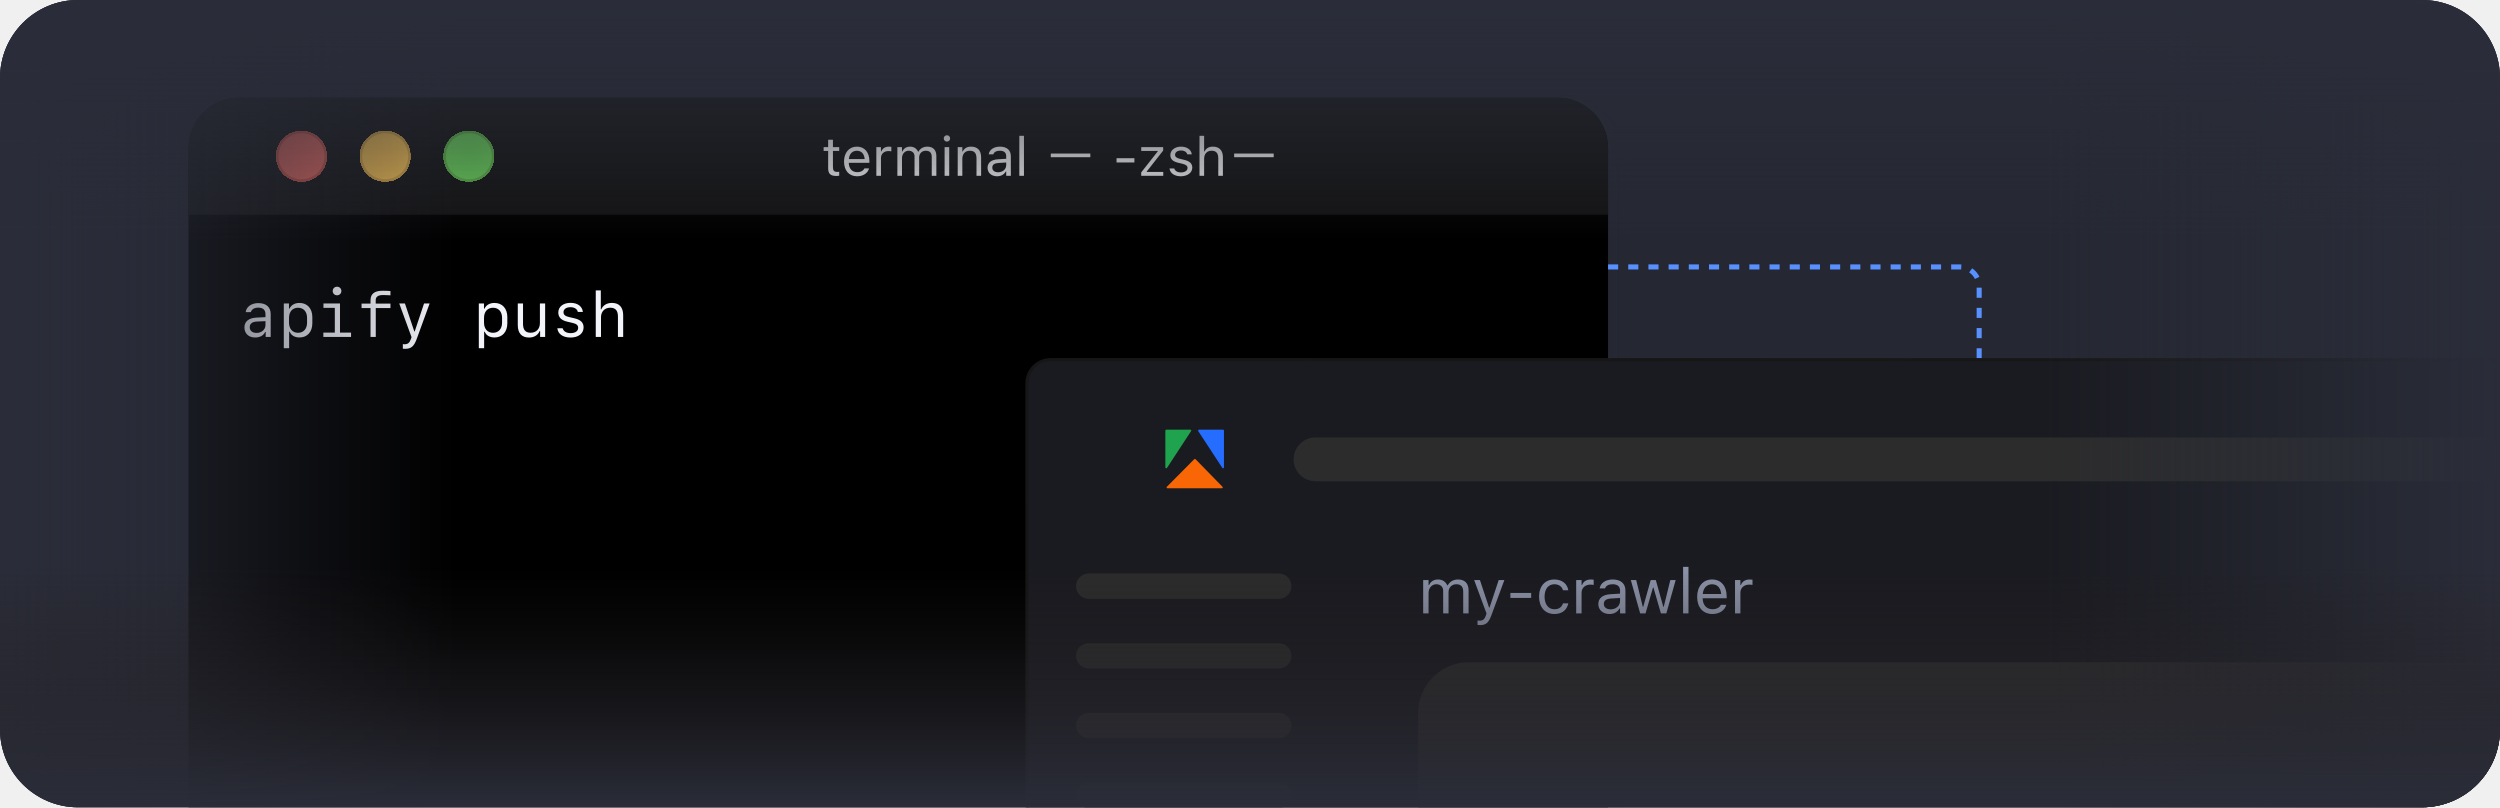
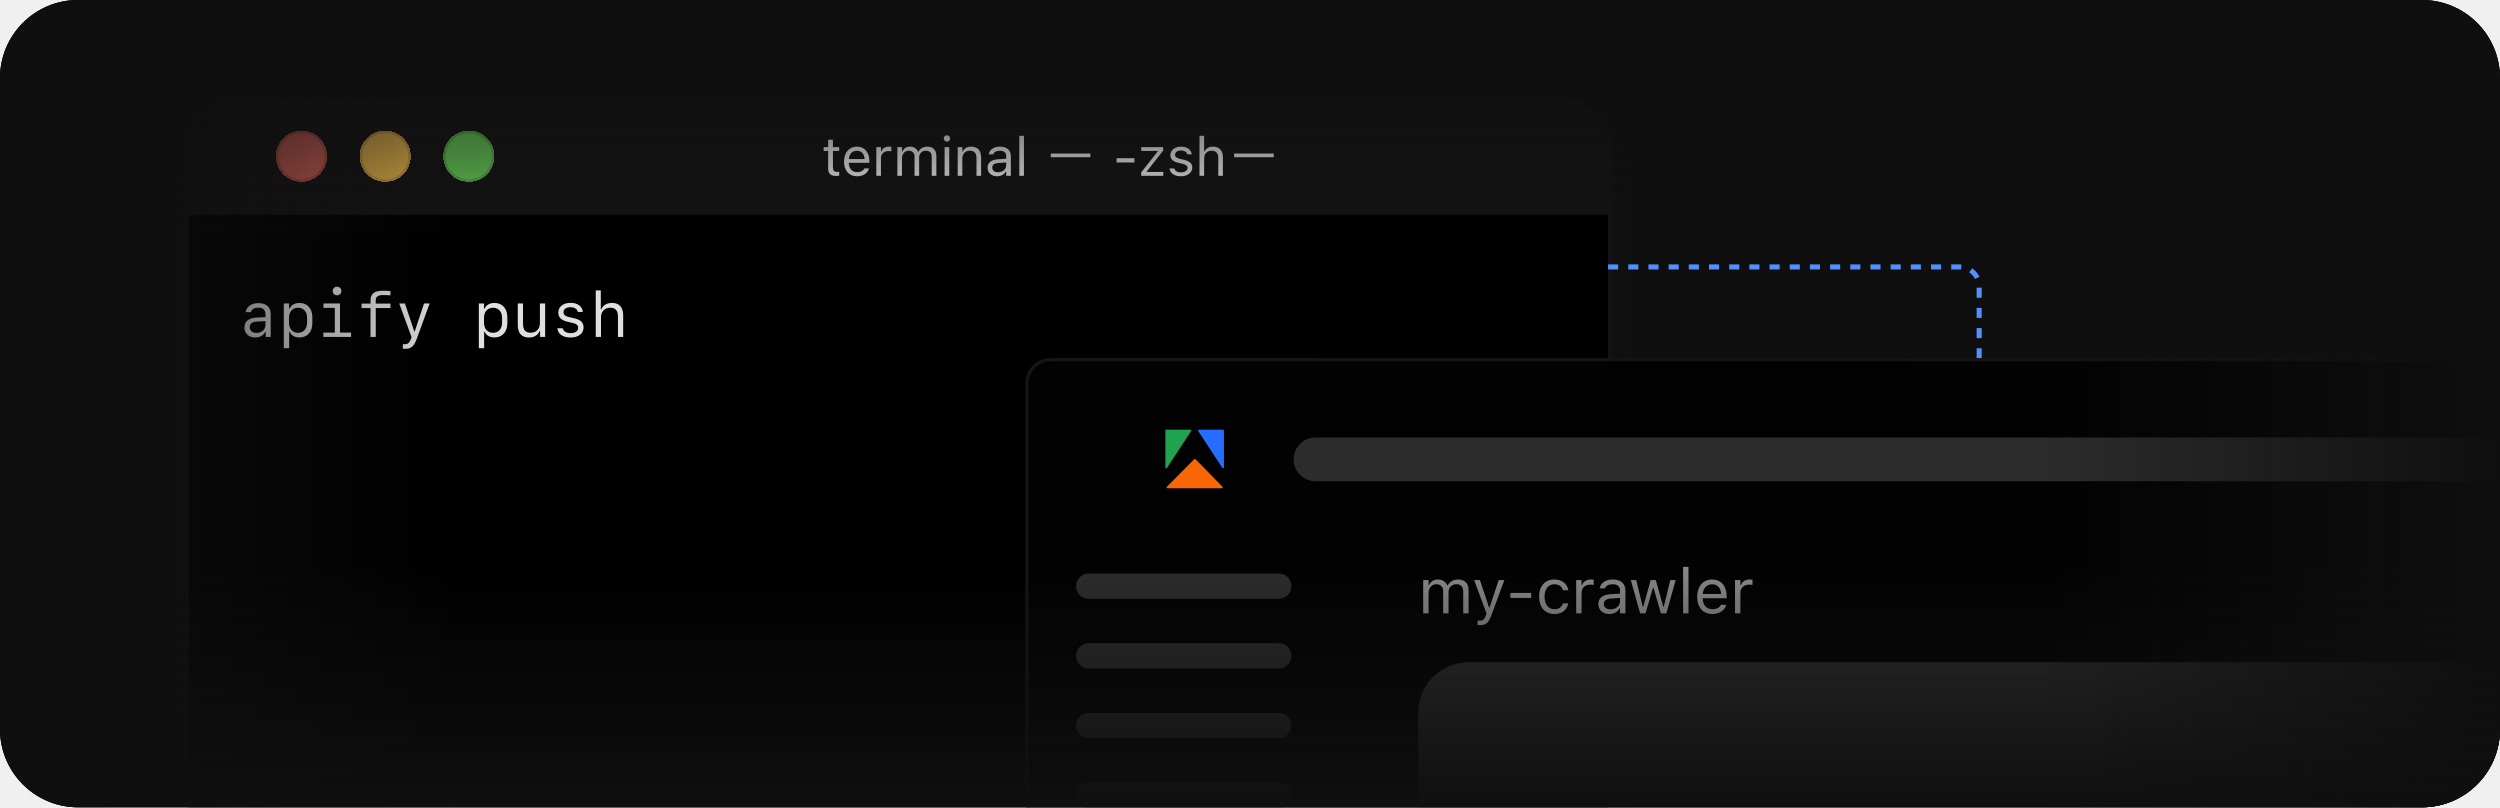
<svg xmlns="http://www.w3.org/2000/svg" width="384" height="124" viewBox="0 0 384 124" fill="none">
-   <g clip-path="url(#clip0_2165_34594)">
-     <rect width="384" height="124" rx="12" fill="#252832" />
-     <g filter="url(#filter0_ddd_2165_34594)">
-       <g clip-path="url(#clip1_2165_34594)">
+   <g clip-path="url(#clip0_6821_17275)">
+     <rect width="384" height="124" rx="12" fill="#0F0F0F" />
+     <g filter="url(#filter0_ddd_6821_17275)">
+       <g clip-path="url(#clip1_6821_17275)">
        <rect x="28.949" y="15" width="218.05" height="156.88" rx="7.753" fill="black" />
-         <g filter="url(#filter1_di_2165_34594)">
+         <g filter="url(#filter1_di_6821_17275)">
          <path d="M28.949 21.428C28.949 17.878 31.827 15 35.377 15H240.572C244.122 15 247 17.878 247 21.428V32.998H28.949V21.428Z" fill="#131313" />
-           <g filter="url(#filter2_i_2165_34594)">
-             <path fill-rule="evenodd" clip-rule="evenodd" d="M46.305 27.856C48.435 27.856 50.162 26.129 50.162 23.999C50.162 21.869 48.435 20.142 46.305 20.142C44.175 20.142 42.448 21.869 42.448 23.999C42.448 26.129 44.175 27.856 46.305 27.856Z" fill="#EE6A5F" />
+           <g filter="url(#filter2_i_6821_17275)">
+             <path fill-rule="evenodd" clip-rule="evenodd" d="M46.304 27.856C48.434 27.856 50.161 26.129 50.161 23.999C50.161 21.869 48.434 20.142 46.304 20.142C44.175 20.142 42.448 21.869 42.448 23.999C42.448 26.129 44.175 27.856 46.304 27.856Z" fill="#EE6A5F" />
          </g>
-           <path d="M46.305 20.303C48.346 20.303 50.001 21.958 50.001 23.999C50.001 26.04 48.346 27.695 46.305 27.695C44.264 27.695 42.609 26.04 42.609 23.999C42.609 21.958 44.264 20.304 46.305 20.303Z" stroke="#CE5347" stroke-width="0.321" />
-           <g filter="url(#filter3_i_2165_34594)">
-             <path fill-rule="evenodd" clip-rule="evenodd" d="M59.16 27.856C61.291 27.856 63.017 26.129 63.017 23.999C63.017 21.869 61.291 20.142 59.16 20.142C57.03 20.142 55.304 21.869 55.304 23.999C55.304 26.129 57.03 27.856 59.16 27.856Z" fill="#F5BD4F" />
+           <path d="M46.304 20.303C48.345 20.303 50 21.958 50.001 23.999C50.001 26.04 48.346 27.695 46.304 27.695C44.263 27.695 42.609 26.04 42.609 23.999C42.609 21.958 44.263 20.304 46.304 20.303Z" stroke="#CE5347" stroke-width="0.321" />
+           <g filter="url(#filter3_i_6821_17275)">
+             <path fill-rule="evenodd" clip-rule="evenodd" d="M59.16 27.856C61.29 27.856 63.017 26.129 63.017 23.999C63.017 21.869 61.29 20.142 59.16 20.142C57.03 20.142 55.303 21.869 55.303 23.999C55.303 26.129 57.03 27.856 59.16 27.856Z" fill="#F5BD4F" />
          </g>
          <path d="M59.16 20.303C61.201 20.303 62.856 21.958 62.856 23.999C62.856 26.04 61.201 27.695 59.16 27.695C57.119 27.695 55.465 26.04 55.465 23.999C55.465 21.958 57.119 20.304 59.16 20.303Z" stroke="#D6A243" stroke-width="0.321" />
-           <g filter="url(#filter4_i_2165_34594)">
-             <path fill-rule="evenodd" clip-rule="evenodd" d="M72.017 27.856C74.147 27.856 75.874 26.129 75.874 23.999C75.874 21.869 74.147 20.142 72.017 20.142C69.887 20.142 68.16 21.869 68.16 23.999C68.16 26.129 69.887 27.856 72.017 27.856Z" fill="#61C454" />
+           <g filter="url(#filter4_i_6821_17275)">
+             <path fill-rule="evenodd" clip-rule="evenodd" d="M72.016 27.856C74.146 27.856 75.873 26.129 75.873 23.999C75.873 21.869 74.146 20.142 72.016 20.142C69.886 20.142 68.159 21.869 68.159 23.999C68.159 26.129 69.886 27.856 72.016 27.856Z" fill="#61C454" />
          </g>
-           <path d="M72.017 20.303C74.058 20.303 75.713 21.958 75.713 23.999C75.713 26.04 74.058 27.695 72.017 27.695C69.975 27.695 68.321 26.04 68.321 23.999C68.321 21.958 69.976 20.304 72.017 20.303Z" stroke="#58A942" stroke-width="0.321" />
-           <path d="M128.49 27.032C127.585 27.032 127.205 26.697 127.205 25.857V23.188H126.511V22.601H127.205V21.462H127.939V22.601H128.902V23.188H127.939V25.677C127.939 26.195 128.119 26.403 128.576 26.403C128.702 26.403 128.772 26.399 128.902 26.387V26.991C128.764 27.015 128.629 27.032 128.49 27.032ZM131.66 27.076C130.403 27.076 129.644 26.195 129.644 24.816V24.812C129.644 23.453 130.419 22.523 131.615 22.523C132.81 22.523 133.537 23.413 133.537 24.726V25.004H130.371C130.391 25.914 130.893 26.444 131.676 26.444C132.272 26.444 132.639 26.163 132.757 25.897L132.774 25.861H133.484L133.476 25.893C133.325 26.489 132.696 27.076 131.66 27.076ZM131.611 23.155C130.958 23.155 130.46 23.6 130.383 24.437H132.815C132.741 23.568 132.26 23.155 131.611 23.155ZM134.605 26.999V22.601H135.315V23.253H135.38C135.548 22.792 135.96 22.523 136.555 22.523C136.69 22.523 136.841 22.539 136.91 22.552V23.241C136.763 23.217 136.629 23.2 136.474 23.2C135.796 23.2 135.315 23.629 135.315 24.273V26.999H134.605ZM137.836 26.999V22.601H138.546V23.27H138.611C138.807 22.796 139.223 22.523 139.798 22.523C140.394 22.523 140.81 22.837 141.014 23.294H141.079C141.316 22.829 141.818 22.523 142.426 22.523C143.324 22.523 143.825 23.037 143.825 23.959V26.999H143.116V24.122C143.116 23.474 142.818 23.151 142.197 23.151C141.585 23.151 141.181 23.613 141.181 24.171V26.999H140.472V24.012C140.472 23.49 140.112 23.151 139.558 23.151C138.982 23.151 138.546 23.653 138.546 24.273V26.999H137.836ZM145.449 21.752C145.179 21.752 144.959 21.532 144.959 21.262C144.959 20.993 145.179 20.773 145.449 20.773C145.718 20.773 145.938 20.993 145.938 21.262C145.938 21.532 145.718 21.752 145.449 21.752ZM145.09 26.999V22.601H145.799V26.999H145.09ZM147.104 26.999V22.601H147.814V23.262H147.88C148.1 22.796 148.512 22.523 149.161 22.523C150.148 22.523 150.699 23.107 150.699 24.151V26.999H149.989V24.322C149.989 23.531 149.663 23.151 148.961 23.151C148.259 23.151 147.814 23.625 147.814 24.396V26.999H147.104ZM153.159 27.076C152.322 27.076 151.69 26.571 151.69 25.771V25.763C151.69 24.979 152.269 24.526 153.293 24.465L154.554 24.388V23.988C154.554 23.445 154.224 23.151 153.567 23.151C153.04 23.151 152.693 23.347 152.579 23.69L152.575 23.702H151.865L151.869 23.678C151.984 22.988 152.653 22.523 153.591 22.523C154.664 22.523 155.264 23.074 155.264 23.988V26.999H154.554V26.35H154.489C154.211 26.82 153.75 27.076 153.159 27.076ZM152.416 25.755C152.416 26.199 152.795 26.46 153.306 26.46C154.028 26.46 154.554 25.987 154.554 25.359V24.959L153.379 25.032C152.71 25.073 152.416 25.31 152.416 25.746V25.755ZM156.569 26.999V20.854H157.279V26.999H156.569ZM167.475 23.581V24.149H161.4V23.581H167.475ZM171.503 24.959V24.298H174.245V24.959H171.503ZM175.289 26.999V26.485L177.827 23.253V23.188H175.293V22.601H178.663V23.127L176.138 26.346V26.412H178.676V26.999H175.289ZM181.372 27.076C180.393 27.076 179.719 26.603 179.638 25.877H180.364C180.482 26.244 180.833 26.485 181.396 26.485C181.988 26.485 182.408 26.203 182.408 25.803V25.795C182.408 25.497 182.184 25.289 181.641 25.159L180.96 24.996C180.136 24.8 179.764 24.441 179.764 23.808V23.804C179.764 23.074 180.466 22.523 181.4 22.523C182.323 22.523 182.963 22.984 183.061 23.702H182.363C182.269 23.355 181.927 23.115 181.396 23.115C180.874 23.115 180.491 23.384 180.491 23.772V23.78C180.491 24.078 180.711 24.265 181.229 24.392L181.906 24.555C182.735 24.755 183.135 25.114 183.135 25.742V25.75C183.135 26.534 182.372 27.076 181.372 27.076ZM184.244 26.999V20.854H184.953V23.262H185.019C185.239 22.796 185.651 22.523 186.3 22.523C187.287 22.523 187.838 23.107 187.838 24.151V26.999H187.128V24.322C187.128 23.531 186.802 23.151 186.1 23.151C185.398 23.151 184.953 23.625 184.953 24.396V26.999H184.244ZM195.641 23.581V24.149H189.565V23.581H195.641Z" fill="#EBEBEB" />
+           <path d="M72.016 20.303C74.057 20.303 75.712 21.958 75.712 23.999C75.712 26.04 74.057 27.695 72.016 27.695C69.975 27.695 68.321 26.04 68.321 23.999C68.321 21.958 69.975 20.304 72.016 20.303Z" stroke="#58A942" stroke-width="0.321" />
+           <path d="M128.491 27.032C127.585 27.032 127.205 26.697 127.205 25.857V23.188H126.512V22.601H127.205V21.462H127.94V22.601H128.903V23.188H127.94V25.677C127.94 26.195 128.119 26.403 128.576 26.403C128.703 26.403 128.772 26.399 128.903 26.387V26.991C128.764 27.015 128.629 27.032 128.491 27.032ZM131.66 27.076C130.403 27.076 129.644 26.195 129.644 24.816V24.812C129.644 23.453 130.42 22.523 131.615 22.523C132.811 22.523 133.537 23.413 133.537 24.726V25.004H130.371C130.391 25.914 130.893 26.444 131.676 26.444C132.272 26.444 132.639 26.163 132.758 25.897L132.774 25.861H133.484L133.476 25.893C133.325 26.489 132.696 27.076 131.66 27.076ZM131.611 23.155C130.958 23.155 130.461 23.6 130.383 24.437H132.815C132.741 23.568 132.26 23.155 131.611 23.155ZM134.605 26.999V22.601H135.315V23.253H135.38C135.548 22.792 135.96 22.523 136.556 22.523C136.69 22.523 136.841 22.539 136.911 22.552V23.241C136.764 23.217 136.629 23.2 136.474 23.2C135.797 23.2 135.315 23.629 135.315 24.273V26.999H134.605ZM137.836 26.999V22.601H138.546V23.27H138.611C138.807 22.796 139.223 22.523 139.799 22.523C140.394 22.523 140.81 22.837 141.014 23.294H141.08C141.316 22.829 141.818 22.523 142.426 22.523C143.324 22.523 143.826 23.037 143.826 23.959V26.999H143.116V24.122C143.116 23.474 142.818 23.151 142.198 23.151C141.586 23.151 141.182 23.613 141.182 24.171V26.999H140.472V24.012C140.472 23.49 140.113 23.151 139.558 23.151C138.983 23.151 138.546 23.653 138.546 24.273V26.999H137.836ZM145.449 21.752C145.18 21.752 144.959 21.532 144.959 21.262C144.959 20.993 145.18 20.773 145.449 20.773C145.718 20.773 145.938 20.993 145.938 21.262C145.938 21.532 145.718 21.752 145.449 21.752ZM145.09 26.999V22.601H145.8V26.999H145.09ZM147.105 26.999V22.601H147.815V23.262H147.88C148.1 22.796 148.512 22.523 149.161 22.523C150.148 22.523 150.699 23.107 150.699 24.151V26.999H149.989V24.322C149.989 23.531 149.663 23.151 148.961 23.151C148.259 23.151 147.815 23.625 147.815 24.396V26.999H147.105ZM153.159 27.076C152.322 27.076 151.69 26.571 151.69 25.771V25.763C151.69 24.979 152.269 24.526 153.294 24.465L154.554 24.388V23.988C154.554 23.445 154.224 23.151 153.567 23.151C153.041 23.151 152.694 23.347 152.579 23.69L152.575 23.702H151.865L151.87 23.678C151.984 22.988 152.653 22.523 153.591 22.523C154.664 22.523 155.264 23.074 155.264 23.988V26.999H154.554V26.35H154.489C154.212 26.82 153.75 27.076 153.159 27.076ZM152.416 25.755C152.416 26.199 152.796 26.46 153.306 26.46C154.028 26.46 154.554 25.987 154.554 25.359V24.959L153.379 25.032C152.71 25.073 152.416 25.31 152.416 25.746V25.755ZM156.569 26.999V20.854H157.279V26.999H156.569ZM167.476 23.581V24.149H161.401V23.581H167.476ZM171.504 24.959V24.298H174.246V24.959H171.504ZM175.289 26.999V26.485L177.827 23.253V23.188H175.293V22.601H178.664V23.127L176.138 26.346V26.412H178.676V26.999H175.289ZM181.372 27.076C180.393 27.076 179.72 26.603 179.638 25.877H180.364C180.483 26.244 180.834 26.485 181.397 26.485C181.988 26.485 182.408 26.203 182.408 25.803V25.795C182.408 25.497 182.184 25.289 181.641 25.159L180.96 24.996C180.136 24.8 179.764 24.441 179.764 23.808V23.804C179.764 23.074 180.466 22.523 181.401 22.523C182.323 22.523 182.963 22.984 183.061 23.702H182.364C182.27 23.355 181.927 23.115 181.397 23.115C180.874 23.115 180.491 23.384 180.491 23.772V23.78C180.491 24.078 180.711 24.265 181.229 24.392L181.907 24.555C182.735 24.755 183.135 25.114 183.135 25.742V25.75C183.135 26.534 182.372 27.076 181.372 27.076ZM184.244 26.999V20.854H184.954V23.262H185.019C185.239 22.796 185.651 22.523 186.3 22.523C187.288 22.523 187.838 23.107 187.838 24.151V26.999H187.128V24.322C187.128 23.531 186.802 23.151 186.1 23.151C185.398 23.151 184.954 23.625 184.954 24.396V26.999H184.244ZM195.641 23.581V24.149H189.566V23.581H195.641Z" fill="#EBEBEB" />
        </g>
-         <g clip-path="url(#clip2_2165_34594)">
-           <path d="M39.177 51.841C38.197 51.841 37.544 51.226 37.544 50.294C37.544 49.385 38.197 48.846 39.366 48.784L40.776 48.713V48.249C40.776 47.606 40.384 47.251 39.669 47.251C39.078 47.251 38.661 47.502 38.529 47.942H37.739C37.833 47.118 38.628 46.555 39.679 46.555C40.885 46.555 41.576 47.17 41.576 48.24V51.756H40.809V50.984H40.729C40.483 51.533 39.925 51.841 39.177 51.841ZM39.409 51.136C40.185 51.136 40.776 50.62 40.776 49.934V49.328L39.456 49.39C38.737 49.423 38.358 49.73 38.358 50.265C38.358 50.805 38.761 51.136 39.409 51.136ZM46.01 46.532C47.198 46.532 47.974 47.388 47.974 48.708V49.664C47.974 50.98 47.198 51.836 46.01 51.836C45.267 51.836 44.723 51.519 44.501 50.956H44.411V53.483H43.592V46.617H44.387V47.402H44.472C44.742 46.835 45.276 46.532 46.01 46.532ZM45.778 47.27C44.931 47.27 44.392 47.876 44.392 48.822V49.56C44.392 50.511 44.931 51.117 45.778 51.117C46.625 51.117 47.165 50.507 47.165 49.56V48.822C47.165 47.876 46.625 47.27 45.778 47.27ZM51.769 45.358C51.39 45.358 51.102 45.074 51.102 44.696C51.102 44.322 51.39 44.038 51.769 44.038C52.147 44.038 52.436 44.322 52.436 44.696C52.436 45.074 52.147 45.358 51.769 45.358ZM53.922 51.751H49.668V51.084H51.428V47.284H49.682V46.617H52.223V51.084H53.922V51.751ZM56.913 51.751V47.317H55.535V46.631H56.913V46.115C56.913 45.122 57.528 44.658 58.791 44.658C59.089 44.658 59.804 44.681 59.974 44.705V45.363C59.752 45.339 59.089 45.32 58.801 45.32C58.086 45.32 57.708 45.585 57.708 46.101V46.631H59.974V47.317H57.717V51.751H56.913ZM62.222 53.578C62.103 53.578 61.947 53.573 61.876 53.563V52.858C61.938 52.873 62.085 52.877 62.16 52.877C62.643 52.877 62.908 52.66 63.121 52.063L63.211 51.784L61.323 46.617H62.198L63.637 50.913H63.698L65.132 46.617H65.989L64.053 51.94C63.604 53.204 63.173 53.578 62.222 53.578ZM75.963 46.532C77.151 46.532 77.927 47.388 77.927 48.708V49.664C77.927 50.98 77.151 51.836 75.963 51.836C75.221 51.836 74.676 51.519 74.454 50.956H74.364V53.483H73.546V46.617H74.341V47.402H74.426C74.695 46.835 75.23 46.532 75.963 46.532ZM75.732 47.27C74.885 47.27 74.345 47.876 74.345 48.822V49.56C74.345 50.511 74.885 51.117 75.732 51.117C76.579 51.117 77.118 50.507 77.118 49.56V48.822C77.118 47.876 76.579 47.27 75.732 47.27ZM83.734 46.617V51.751H82.962V50.847H82.896C82.621 51.486 82.035 51.846 81.254 51.846C80.137 51.846 79.531 51.178 79.531 49.948V46.617H80.336V49.745C80.336 50.672 80.715 51.108 81.514 51.108C82.361 51.108 82.929 50.516 82.929 49.641V46.617H83.734ZM85.754 48.003C85.754 47.114 86.511 46.517 87.642 46.517C88.712 46.517 89.436 47.052 89.53 47.909H88.754C88.659 47.459 88.229 47.185 87.628 47.185C86.975 47.185 86.554 47.488 86.554 47.956C86.554 48.349 86.819 48.571 87.462 48.713L88.186 48.879C89.185 49.106 89.639 49.541 89.639 50.284C89.639 51.231 88.849 51.846 87.633 51.846C86.469 51.846 85.697 51.302 85.607 50.421H86.426C86.544 50.895 86.999 51.169 87.661 51.169C88.361 51.169 88.806 50.852 88.806 50.36C88.806 49.953 88.555 49.735 87.902 49.589L87.141 49.413C86.213 49.201 85.754 48.732 85.754 48.003ZM91.508 51.751V44.601H92.284V47.525H92.35C92.62 46.887 93.212 46.527 93.997 46.527C95.114 46.527 95.72 47.199 95.72 48.425V51.751H94.915V48.628C94.915 47.705 94.537 47.265 93.732 47.265C92.885 47.265 92.313 47.857 92.313 48.732V51.751H91.508Z" fill="#F3F4FA" />
+         <g clip-path="url(#clip2_6821_17275)">
+           <path d="M39.177 51.841C38.197 51.841 37.544 51.226 37.544 50.294C37.544 49.385 38.197 48.846 39.366 48.784L40.776 48.713V48.249C40.776 47.606 40.384 47.251 39.669 47.251C39.078 47.251 38.661 47.502 38.529 47.942H37.739C37.833 47.118 38.628 46.555 39.679 46.555C40.885 46.555 41.576 47.17 41.576 48.24V51.756H40.809V50.984H40.729C40.483 51.533 39.925 51.841 39.177 51.841ZM39.409 51.136C40.185 51.136 40.776 50.62 40.776 49.934V49.328L39.456 49.39C38.737 49.423 38.358 49.73 38.358 50.265C38.358 50.805 38.761 51.136 39.409 51.136ZM46.01 46.532C47.198 46.532 47.974 47.388 47.974 48.708V49.664C47.974 50.98 47.198 51.836 46.01 51.836C45.267 51.836 44.723 51.519 44.501 50.956H44.411V53.483H43.592V46.617H44.387V47.402H44.472C44.742 46.835 45.276 46.532 46.01 46.532ZM45.778 47.27C44.931 47.27 44.392 47.876 44.392 48.822V49.56C44.392 50.511 44.931 51.117 45.778 51.117C46.625 51.117 47.165 50.507 47.165 49.56V48.822C47.165 47.876 46.625 47.27 45.778 47.27ZM51.769 45.358C51.39 45.358 51.102 45.074 51.102 44.696C51.102 44.322 51.39 44.038 51.769 44.038C52.147 44.038 52.436 44.322 52.436 44.696C52.436 45.074 52.147 45.358 51.769 45.358ZM53.922 51.751H49.668V51.084H51.428V47.284H49.682V46.617H52.223V51.084H53.922V51.751ZM56.913 51.751V47.317H55.535V46.631H56.913V46.115C56.913 45.122 57.528 44.658 58.791 44.658C59.089 44.658 59.804 44.681 59.974 44.705V45.363C59.752 45.339 59.089 45.32 58.801 45.32C58.086 45.32 57.708 45.585 57.708 46.101V46.631H59.974V47.317H57.717V51.751H56.913ZM62.222 53.578C62.103 53.578 61.947 53.573 61.876 53.563V52.858C61.938 52.873 62.085 52.877 62.16 52.877C62.643 52.877 62.908 52.66 63.121 52.063L63.211 51.784L61.323 46.617H62.198L63.637 50.913H63.698L65.132 46.617H65.989L64.053 51.94C63.604 53.204 63.173 53.578 62.222 53.578ZM75.963 46.532C77.151 46.532 77.927 47.388 77.927 48.708V49.664C77.927 50.98 77.151 51.836 75.963 51.836C75.221 51.836 74.676 51.519 74.454 50.956H74.364V53.483H73.546V46.617H74.341V47.402H74.426C74.695 46.835 75.23 46.532 75.963 46.532ZM75.732 47.27C74.885 47.27 74.345 47.876 74.345 48.822V49.56C74.345 50.511 74.885 51.117 75.732 51.117C76.579 51.117 77.118 50.507 77.118 49.56V48.822C77.118 47.876 76.579 47.27 75.732 47.27ZM83.734 46.617V51.751H82.962V50.847H82.896C82.621 51.486 82.035 51.846 81.254 51.846C80.137 51.846 79.531 51.178 79.531 49.948V46.617H80.336V49.745C80.336 50.672 80.715 51.108 81.514 51.108C82.361 51.108 82.929 50.516 82.929 49.641V46.617H83.734ZM85.754 48.003C85.754 47.114 86.511 46.517 87.642 46.517C88.712 46.517 89.436 47.052 89.53 47.909H88.754C88.659 47.459 88.229 47.185 87.628 47.185C86.975 47.185 86.554 47.488 86.554 47.956C86.554 48.349 86.819 48.571 87.462 48.713L88.186 48.879C89.185 49.106 89.639 49.541 89.639 50.284C89.639 51.231 88.849 51.846 87.633 51.846C86.469 51.846 85.697 51.302 85.607 50.421H86.426C86.544 50.895 86.999 51.169 87.661 51.169C88.361 51.169 88.806 50.852 88.806 50.36C88.806 49.953 88.555 49.735 87.902 49.589L87.141 49.413C86.213 49.201 85.754 48.732 85.754 48.003ZM91.508 51.751V44.601H92.284V47.525H92.35C92.62 46.887 93.212 46.527 93.997 46.527C95.114 46.527 95.72 47.199 95.72 48.425V51.751H94.915V48.628C94.915 47.705 94.537 47.265 93.732 47.265C92.885 47.265 92.313 47.857 92.313 48.732V51.751H91.508Z" fill="#DFDFDF" />
        </g>
      </g>
    </g>
-     <path d="M247 41H301C302.657 41 304 42.343 304 44V64" stroke="#5990FF" stroke-width="0.777" stroke-dasharray="1.55 1.55" />
-     <rect x="157.737" y="55.243" width="235.019" height="144.565" rx="3.649" fill="#1A1B21" stroke="url(#paint0_linear_2165_34594)" stroke-width="0.487" />
+     <path d="M247 41H301C302.657 41 304 42.343 304 44V64" stroke="#528FFF" stroke-width="0.777" stroke-dasharray="1.55 1.55" />
+     <rect x="157.737" y="55.243" width="235.019" height="144.565" rx="3.649" fill="#020202" stroke="url(#paint0_linear_6821_17275)" stroke-width="0.487" />
    <rect x="198.698" y="67.193" width="185.835" height="6.727" rx="3.364" fill="#2C2C2C" />
-     <rect x="165.279" y="88.088" width="33.088" height="3.893" rx="1.946" fill="#2C2C2C" />
-     <rect x="165.279" y="98.792" width="33.088" height="3.893" rx="1.946" fill="#2C2C2C" />
-     <rect x="217.83" y="101.712" width="175.169" height="138.189" rx="7.785" fill="#2C2C2C" />
-     <rect x="165.279" y="109.497" width="33.088" height="3.893" rx="1.946" fill="#2C2C2C" />
-     <rect x="165.279" y="120.202" width="33.088" height="3.893" rx="1.946" fill="#2C2C2C" />
-     <path d="M218.6 94.222V89.099H219.427V89.879H219.503C219.731 89.328 220.215 89.009 220.885 89.009C221.579 89.009 222.064 89.375 222.301 89.907H222.378C222.653 89.365 223.238 89.009 223.946 89.009C224.991 89.009 225.575 89.608 225.575 90.682V94.222H224.749V90.872C224.749 90.116 224.402 89.741 223.68 89.741C222.967 89.741 222.496 90.278 222.496 90.929V94.222H221.67V90.743C221.67 90.135 221.251 89.741 220.605 89.741C219.935 89.741 219.427 90.325 219.427 91.048V94.222H218.6ZM227.315 96.018C227.205 96.018 227.063 96.008 226.949 95.99V95.31C227.049 95.329 227.177 95.334 227.291 95.334C227.761 95.334 228.046 95.12 228.232 94.531L228.327 94.227L226.431 89.099H227.315L228.721 93.314H228.797L230.199 89.099H231.069L229.068 94.535C228.645 95.685 228.222 96.018 227.315 96.018ZM231.995 91.846V91.076H235.188V91.846H231.995ZM238.752 94.312C237.317 94.312 236.4 93.271 236.4 91.646V91.637C236.4 90.045 237.312 89.009 238.747 89.009C239.992 89.009 240.738 89.727 240.89 90.639L240.895 90.668H240.073L240.068 90.653C239.94 90.15 239.484 89.741 238.747 89.741C237.826 89.741 237.246 90.482 237.246 91.637V91.646C237.246 92.825 237.835 93.58 238.747 93.58C239.436 93.58 239.874 93.276 240.064 92.706L240.073 92.677L240.89 92.673L240.881 92.725C240.672 93.652 239.983 94.312 238.752 94.312ZM242.102 94.222V89.099H242.929V89.86H243.005C243.2 89.323 243.68 89.009 244.373 89.009C244.53 89.009 244.706 89.028 244.787 89.042V89.845C244.616 89.817 244.459 89.798 244.278 89.798C243.49 89.798 242.929 90.297 242.929 91.048V94.222H242.102ZM247.215 94.312C246.241 94.312 245.504 93.723 245.504 92.791V92.782C245.504 91.87 246.179 91.342 247.372 91.271L248.84 91.181V90.715C248.84 90.083 248.455 89.741 247.69 89.741C247.077 89.741 246.673 89.969 246.54 90.368L246.536 90.382H245.709L245.713 90.354C245.847 89.551 246.626 89.009 247.719 89.009C248.968 89.009 249.667 89.651 249.667 90.715V94.222H248.84V93.466H248.764C248.441 94.013 247.904 94.312 247.215 94.312ZM246.35 92.772C246.35 93.29 246.792 93.595 247.386 93.595C248.227 93.595 248.84 93.043 248.84 92.312V91.846L247.472 91.931C246.692 91.979 246.35 92.255 246.35 92.763V92.772ZM251.929 94.222L250.494 89.099H251.321L252.328 93.195H252.404L253.549 89.099H254.333L255.478 93.195H255.554L256.562 89.099H257.384L255.949 94.222H255.117L253.972 90.259H253.896L252.756 94.222H251.929ZM258.524 94.222V87.066H259.351V94.222H258.524ZM263.029 94.312C261.565 94.312 260.682 93.286 260.682 91.68V91.675C260.682 90.093 261.584 89.009 262.977 89.009C264.369 89.009 265.215 90.045 265.215 91.575V91.898H261.527C261.551 92.958 262.136 93.576 263.048 93.576C263.742 93.576 264.169 93.248 264.307 92.939L264.326 92.896H265.153L265.144 92.934C264.968 93.628 264.236 94.312 263.029 94.312ZM262.972 89.746C262.212 89.746 261.632 90.264 261.542 91.238H264.374C264.288 90.226 263.727 89.746 262.972 89.746ZM266.498 94.222V89.099H267.325V89.86H267.401C267.595 89.323 268.075 89.009 268.769 89.009C268.926 89.009 269.102 89.028 269.183 89.042V89.845C269.011 89.817 268.855 89.798 268.674 89.798C267.885 89.798 267.325 90.297 267.325 91.048V94.222H266.498Z" fill="#8C93A8" />
-     <rect width="70" height="124" fill="url(#paint1_linear_2165_34594)" />
-     <rect width="70" height="124" transform="matrix(-1 0 0 1 384 0)" fill="url(#paint2_linear_2165_34594)" />
-     <rect width="384" height="37" fill="url(#paint3_linear_2165_34594)" />
-     <rect width="384" height="37" transform="matrix(1 0 0 -1 0 124)" fill="url(#paint4_linear_2165_34594)" />
-     <g clip-path="url(#clip3_2165_34594)">
+     <rect x="165.28" y="88.088" width="33.088" height="3.893" rx="1.946" fill="#2C2C2C" />
+     <rect x="165.28" y="98.792" width="33.088" height="3.893" rx="1.946" fill="#2C2C2C" />
+     <rect x="217.831" y="101.712" width="175.169" height="138.189" rx="7.785" fill="#2C2C2C" />
+     <rect x="165.28" y="109.497" width="33.088" height="3.893" rx="1.946" fill="#2C2C2C" />
+     <rect x="165.28" y="120.202" width="33.088" height="3.893" rx="1.946" fill="#2C2C2C" />
+     <path d="M218.6 94.222V89.099H219.427V89.879H219.503C219.731 89.328 220.216 89.009 220.886 89.009C221.58 89.009 222.064 89.375 222.302 89.907H222.378C222.654 89.365 223.238 89.009 223.946 89.009C224.991 89.009 225.576 89.608 225.576 90.682V94.222H224.749V90.872C224.749 90.116 224.402 89.741 223.68 89.741C222.967 89.741 222.497 90.278 222.497 90.929V94.222H221.67V90.743C221.67 90.135 221.252 89.741 220.606 89.741C219.936 89.741 219.427 90.325 219.427 91.048V94.222H218.6ZM227.315 96.018C227.206 96.018 227.063 96.008 226.949 95.99V95.31C227.049 95.329 227.177 95.334 227.291 95.334C227.762 95.334 228.047 95.12 228.232 94.531L228.327 94.227L226.431 89.099H227.315L228.722 93.314H228.798L230.199 89.099H231.069L229.069 94.535C228.646 95.685 228.223 96.018 227.315 96.018ZM231.996 91.846V91.076H235.189V91.846H231.996ZM238.753 94.312C237.318 94.312 236.401 93.271 236.401 91.646V91.637C236.401 90.045 237.313 89.009 238.748 89.009C239.993 89.009 240.739 89.727 240.891 90.639L240.896 90.668H240.074L240.069 90.653C239.941 90.15 239.484 89.741 238.748 89.741C237.826 89.741 237.246 90.482 237.246 91.637V91.646C237.246 92.825 237.836 93.58 238.748 93.58C239.437 93.58 239.874 93.276 240.064 92.706L240.074 92.677L240.891 92.673L240.881 92.725C240.672 93.652 239.983 94.312 238.753 94.312ZM242.103 94.222V89.099H242.929V89.86H243.005C243.2 89.323 243.68 89.009 244.374 89.009C244.531 89.009 244.707 89.028 244.787 89.042V89.845C244.616 89.817 244.46 89.798 244.279 89.798C243.49 89.798 242.929 90.297 242.929 91.048V94.222H242.103ZM247.216 94.312C246.241 94.312 245.505 93.723 245.505 92.791V92.782C245.505 91.87 246.18 91.342 247.372 91.271L248.841 91.181V90.715C248.841 90.083 248.456 89.741 247.691 89.741C247.078 89.741 246.674 89.969 246.541 90.368L246.536 90.382H245.709L245.714 90.354C245.847 89.551 246.626 89.009 247.719 89.009C248.969 89.009 249.667 89.651 249.667 90.715V94.222H248.841V93.466H248.765C248.442 94.013 247.905 94.312 247.216 94.312ZM246.351 92.772C246.351 93.29 246.793 93.595 247.387 93.595C248.228 93.595 248.841 93.043 248.841 92.312V91.846L247.472 91.931C246.693 91.979 246.351 92.255 246.351 92.763V92.772ZM251.929 94.222L250.494 89.099H251.321L252.328 93.195H252.404L253.55 89.099H254.334L255.479 93.195H255.555L256.562 89.099H257.384L255.949 94.222H255.118L253.973 90.259H253.897L252.756 94.222H251.929ZM258.525 94.222V87.066H259.352V94.222H258.525ZM263.029 94.312C261.566 94.312 260.682 93.286 260.682 91.68V91.675C260.682 90.093 261.585 89.009 262.977 89.009C264.369 89.009 265.215 90.045 265.215 91.575V91.898H261.528C261.552 92.958 262.136 93.576 263.048 93.576C263.742 93.576 264.17 93.248 264.308 92.939L264.327 92.896H265.154L265.144 92.934C264.968 93.628 264.236 94.312 263.029 94.312ZM262.972 89.746C262.212 89.746 261.632 90.264 261.542 91.238H264.374C264.289 90.226 263.728 89.746 262.972 89.746ZM266.498 94.222V89.099H267.325V89.86H267.401C267.596 89.323 268.076 89.009 268.77 89.009C268.926 89.009 269.102 89.028 269.183 89.042V89.845C269.012 89.817 268.855 89.798 268.675 89.798C267.886 89.798 267.325 90.297 267.325 91.048V94.222H266.498Z" fill="#888888" />
+     <rect width="70" height="124" fill="url(#paint1_linear_6821_17275)" />
+     <rect width="70" height="124" transform="matrix(-1 0 0 1 384 0)" fill="url(#paint2_linear_6821_17275)" />
+     <rect width="384" height="37" fill="url(#paint3_linear_6821_17275)" />
+     <rect width="384" height="37" transform="matrix(1 0 0 -1 0 124)" fill="url(#paint4_linear_6821_17275)" />
+     <g clip-path="url(#clip3_6821_17275)">
      <path d="M184.161 66H187.864C187.939 66 188 66.061 188 66.136V71.794C188 71.93 187.824 71.983 187.75 71.869L184.047 66.211C183.988 66.12 184.053 66 184.161 66Z" fill="#246DFF" />
      <path d="M182.839 66H179.136C179.061 66 179 66.061 179 66.136V71.794C179 71.93 179.176 71.983 179.25 71.869L182.953 66.211C183.012 66.12 182.947 66 182.839 66Z" fill="#20A34E" />
      <path d="M183.437 70.53L179.231 74.768C179.145 74.854 179.206 75 179.327 75H187.676C187.797 75 187.858 74.855 187.773 74.768L183.631 70.531C183.578 70.476 183.49 70.476 183.437 70.53Z" fill="#F86606" />
    </g>
  </g>
  <defs>
-     <filter id="filter0_ddd_2165_34594" x="23.807" y="12.429" width="228.335" height="167.165" filterUnits="userSpaceOnUse" color-interpolation-filters="sRGB">
+     <filter id="filter0_ddd_6821_17275" x="23.807" y="12.429" width="228.335" height="167.165" filterUnits="userSpaceOnUse" color-interpolation-filters="sRGB">
      <feFlood flood-opacity="0" result="BackgroundImageFix" />
      <feColorMatrix in="SourceAlpha" type="matrix" values="0 0 0 0 0 0 0 0 0 0 0 0 0 0 0 0 0 0 127 0" result="hardAlpha" />
      <feOffset />
      <feGaussianBlur stdDeviation="0.321" />
      <feColorMatrix type="matrix" values="0 0 0 0 0.141 0 0 0 0 0.153 0 0 0 0 0.212 0 0 0 0.24 0" />
-       <feBlend mode="normal" in2="BackgroundImageFix" result="effect1_dropShadow_2165_34594" />
+       <feBlend mode="normal" in2="BackgroundImageFix" result="effect1_dropShadow_6821_17275" />
      <feColorMatrix in="SourceAlpha" type="matrix" values="0 0 0 0 0 0 0 0 0 0 0 0 0 0 0 0 0 0 127 0" result="hardAlpha" />
      <feOffset dy="1.286" />
      <feGaussianBlur stdDeviation="1.286" />
      <feColorMatrix type="matrix" values="0 0 0 0 0.141 0 0 0 0 0.153 0 0 0 0 0.212 0 0 0 0.08 0" />
-       <feBlend mode="normal" in2="effect1_dropShadow_2165_34594" result="effect2_dropShadow_2165_34594" />
+       <feBlend mode="normal" in2="effect1_dropShadow_6821_17275" result="effect2_dropShadow_6821_17275" />
      <feColorMatrix in="SourceAlpha" type="matrix" values="0 0 0 0 0 0 0 0 0 0 0 0 0 0 0 0 0 0 127 0" result="hardAlpha" />
      <feOffset dy="2.571" />
      <feGaussianBlur stdDeviation="2.571" />
      <feColorMatrix type="matrix" values="0 0 0 0 0.141 0 0 0 0 0.153 0 0 0 0 0.212 0 0 0 0.12 0" />
-       <feBlend mode="normal" in2="effect2_dropShadow_2165_34594" result="effect3_dropShadow_2165_34594" />
-       <feBlend mode="normal" in="SourceGraphic" in2="effect3_dropShadow_2165_34594" result="shape" />
+       <feBlend mode="normal" in2="effect2_dropShadow_6821_17275" result="effect3_dropShadow_6821_17275" />
+       <feBlend mode="normal" in="SourceGraphic" in2="effect3_dropShadow_6821_17275" result="shape" />
    </filter>
-     <filter id="filter1_di_2165_34594" x="28.949" y="15" width="218.051" height="18.32" filterUnits="userSpaceOnUse" color-interpolation-filters="sRGB">
+     <filter id="filter1_di_6821_17275" x="28.949" y="15" width="218.05" height="18.32" filterUnits="userSpaceOnUse" color-interpolation-filters="sRGB">
      <feFlood flood-opacity="0" result="BackgroundImageFix" />
      <feColorMatrix in="SourceAlpha" type="matrix" values="0 0 0 0 0 0 0 0 0 0 0 0 0 0 0 0 0 0 127 0" result="hardAlpha" />
      <feOffset dy="0.321" />
      <feColorMatrix type="matrix" values="0 0 0 0 0 0 0 0 0 0 0 0 0 0 0 0 0 0 0.15 0" />
-       <feBlend mode="normal" in2="BackgroundImageFix" result="effect1_dropShadow_2165_34594" />
-       <feBlend mode="normal" in="SourceGraphic" in2="effect1_dropShadow_2165_34594" result="shape" />
+       <feBlend mode="normal" in2="BackgroundImageFix" result="effect1_dropShadow_6821_17275" />
+       <feBlend mode="normal" in="SourceGraphic" in2="effect1_dropShadow_6821_17275" result="shape" />
      <feColorMatrix in="SourceAlpha" type="matrix" values="0 0 0 0 0 0 0 0 0 0 0 0 0 0 0 0 0 0 127 0" result="hardAlpha" />
      <feOffset dy="-0.321" />
      <feComposite in2="hardAlpha" operator="arithmetic" k2="-1" k3="1" />
      <feColorMatrix type="matrix" values="0 0 0 0 0 0 0 0 0 0 0 0 0 0 0 0 0 0 0.05 0" />
-       <feBlend mode="normal" in2="shape" result="effect2_innerShadow_2165_34594" />
+       <feBlend mode="normal" in2="shape" result="effect2_innerShadow_6821_17275" />
    </filter>
-     <filter id="filter2_i_2165_34594" x="42.448" y="20.142" width="7.714" height="7.713" filterUnits="userSpaceOnUse" color-interpolation-filters="sRGB">
+     <filter id="filter2_i_6821_17275" x="42.448" y="20.142" width="7.713" height="7.713" filterUnits="userSpaceOnUse" color-interpolation-filters="sRGB">
      <feFlood flood-opacity="0" result="BackgroundImageFix" />
      <feBlend mode="normal" in="SourceGraphic" in2="BackgroundImageFix" result="shape" />
      <feColorMatrix in="SourceAlpha" type="matrix" values="0 0 0 0 0 0 0 0 0 0 0 0 0 0 0 0 0 0 127 0" result="hardAlpha" />
      <feOffset />
      <feGaussianBlur stdDeviation="1.928" />
      <feComposite in2="hardAlpha" operator="arithmetic" k2="-1" k3="1" />
      <feColorMatrix type="matrix" values="0 0 0 0 0.925 0 0 0 0 0.427 0 0 0 0 0.384 0 0 0 1 0" />
-       <feBlend mode="normal" in2="shape" result="effect1_innerShadow_2165_34594" />
+       <feBlend mode="normal" in2="shape" result="effect1_innerShadow_6821_17275" />
    </filter>
-     <filter id="filter3_i_2165_34594" x="55.304" y="20.142" width="7.714" height="7.713" filterUnits="userSpaceOnUse" color-interpolation-filters="sRGB">
+     <filter id="filter3_i_6821_17275" x="55.303" y="20.142" width="7.713" height="7.713" filterUnits="userSpaceOnUse" color-interpolation-filters="sRGB">
      <feFlood flood-opacity="0" result="BackgroundImageFix" />
      <feBlend mode="normal" in="SourceGraphic" in2="BackgroundImageFix" result="shape" />
      <feColorMatrix in="SourceAlpha" type="matrix" values="0 0 0 0 0 0 0 0 0 0 0 0 0 0 0 0 0 0 127 0" result="hardAlpha" />
      <feOffset />
      <feGaussianBlur stdDeviation="1.928" />
      <feComposite in2="hardAlpha" operator="arithmetic" k2="-1" k3="1" />
      <feColorMatrix type="matrix" values="0 0 0 0 0.961 0 0 0 0 0.769 0 0 0 0 0.318 0 0 0 1 0" />
-       <feBlend mode="normal" in2="shape" result="effect1_innerShadow_2165_34594" />
+       <feBlend mode="normal" in2="shape" result="effect1_innerShadow_6821_17275" />
    </filter>
-     <filter id="filter4_i_2165_34594" x="68.16" y="20.142" width="7.714" height="7.713" filterUnits="userSpaceOnUse" color-interpolation-filters="sRGB">
+     <filter id="filter4_i_6821_17275" x="68.159" y="20.142" width="7.713" height="7.713" filterUnits="userSpaceOnUse" color-interpolation-filters="sRGB">
      <feFlood flood-opacity="0" result="BackgroundImageFix" />
      <feBlend mode="normal" in="SourceGraphic" in2="BackgroundImageFix" result="shape" />
      <feColorMatrix in="SourceAlpha" type="matrix" values="0 0 0 0 0 0 0 0 0 0 0 0 0 0 0 0 0 0 127 0" result="hardAlpha" />
      <feOffset />
      <feGaussianBlur stdDeviation="1.928" />
      <feComposite in2="hardAlpha" operator="arithmetic" k2="-1" k3="1" />
      <feColorMatrix type="matrix" values="0 0 0 0 0.408 0 0 0 0 0.8 0 0 0 0 0.345 0 0 0 1 0" />
-       <feBlend mode="normal" in2="shape" result="effect1_innerShadow_2165_34594" />
+       <feBlend mode="normal" in2="shape" result="effect1_innerShadow_6821_17275" />
    </filter>
-     <linearGradient id="paint0_linear_2165_34594" x1="393" y1="200.052" x2="288.413" y2="-10.142" gradientUnits="userSpaceOnUse">
+     <linearGradient id="paint0_linear_6821_17275" x1="393" y1="200.052" x2="288.413" y2="-10.142" gradientUnits="userSpaceOnUse">
      <stop stop-color="#141414" stop-opacity="0.58" />
      <stop offset="0.958" stop-color="#161616" />
    </linearGradient>
-     <linearGradient id="paint1_linear_2165_34594" x1="1.04308e-06" y1="62" x2="70" y2="62" gradientUnits="userSpaceOnUse">
-       <stop stop-color="#2A2D39" />
-       <stop offset="1" stop-color="#2A2D39" stop-opacity="0" />
+     <linearGradient id="paint1_linear_6821_17275" x1="1.04308e-06" y1="62" x2="70" y2="62" gradientUnits="userSpaceOnUse">
+       <stop stop-color="#0F0F0F" />
+       <stop offset="1" stop-color="#0F0F0F" stop-opacity="0" />
    </linearGradient>
-     <linearGradient id="paint2_linear_2165_34594" x1="1.04308e-06" y1="62" x2="70" y2="62" gradientUnits="userSpaceOnUse">
-       <stop stop-color="#2A2D39" />
-       <stop offset="1" stop-color="#2A2D39" stop-opacity="0" />
+     <linearGradient id="paint2_linear_6821_17275" x1="1.04308e-06" y1="62" x2="70" y2="62" gradientUnits="userSpaceOnUse">
+       <stop stop-color="#0F0F0F" />
+       <stop offset="1" stop-color="#0F0F0F" stop-opacity="0" />
    </linearGradient>
-     <linearGradient id="paint3_linear_2165_34594" x1="192" y1="0" x2="192" y2="37" gradientUnits="userSpaceOnUse">
-       <stop stop-color="#2A2D39" />
-       <stop offset="1" stop-color="#2A2D39" stop-opacity="0" />
+     <linearGradient id="paint3_linear_6821_17275" x1="192" y1="0" x2="192" y2="37" gradientUnits="userSpaceOnUse">
+       <stop stop-color="#0F0F0F" />
+       <stop offset="1" stop-color="#0F0F0F" stop-opacity="0" />
    </linearGradient>
-     <linearGradient id="paint4_linear_2165_34594" x1="192" y1="0" x2="192" y2="37" gradientUnits="userSpaceOnUse">
-       <stop stop-color="#2A2D39" />
-       <stop offset="1" stop-color="#211A1A" stop-opacity="0" />
+     <linearGradient id="paint4_linear_6821_17275" x1="192" y1="0" x2="192" y2="37" gradientUnits="userSpaceOnUse">
+       <stop stop-color="#0F0F0F" />
+       <stop offset="1" stop-color="#0F0F0F" stop-opacity="0" />
    </linearGradient>
-     <clipPath id="clip0_2165_34594">
+     <clipPath id="clip0_6821_17275">
      <rect width="384" height="124" rx="12" fill="white" />
    </clipPath>
-     <clipPath id="clip1_2165_34594">
+     <clipPath id="clip1_6821_17275">
      <rect x="28.949" y="15" width="218.05" height="156.88" rx="7.753" fill="white" />
    </clipPath>
-     <clipPath id="clip2_2165_34594">
+     <clipPath id="clip2_6821_17275">
      <rect x="28.949" y="32.998" width="218.05" height="138.882" rx="2.571" fill="white" />
    </clipPath>
-     <clipPath id="clip3_2165_34594">
+     <clipPath id="clip3_6821_17275">
      <rect width="9" height="9" fill="white" transform="translate(179 66)" />
    </clipPath>
  </defs>
</svg>
